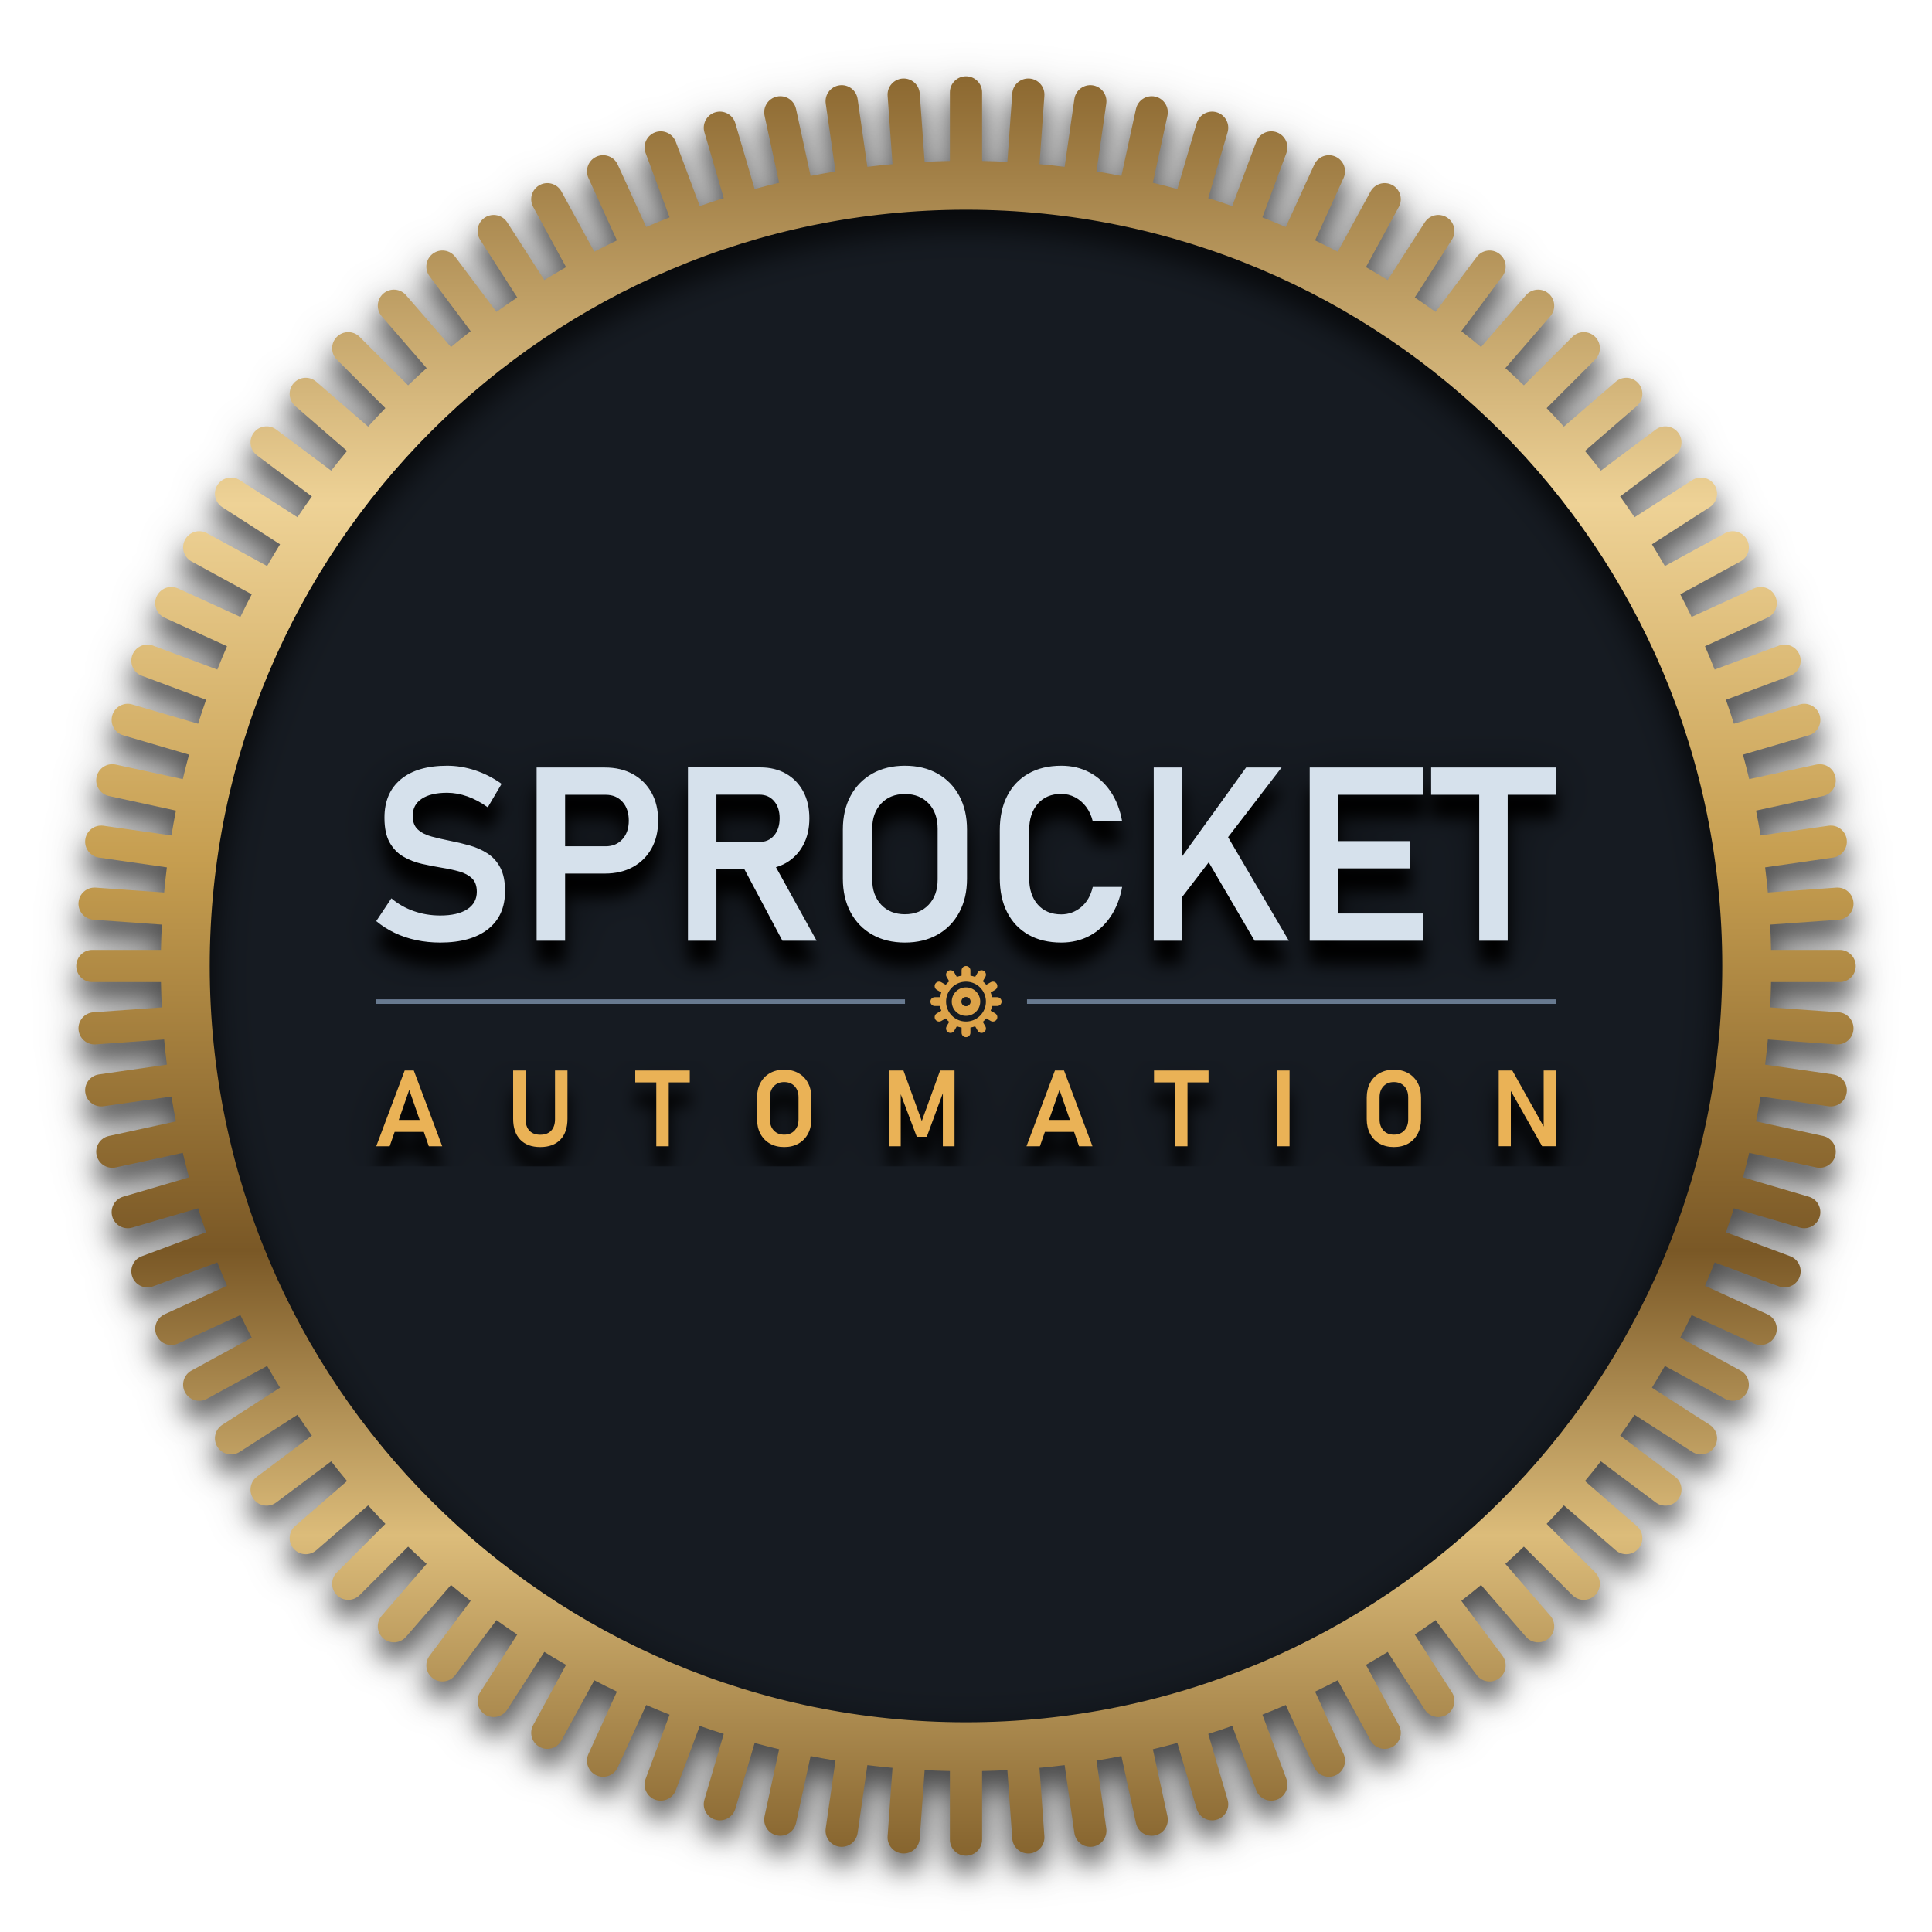
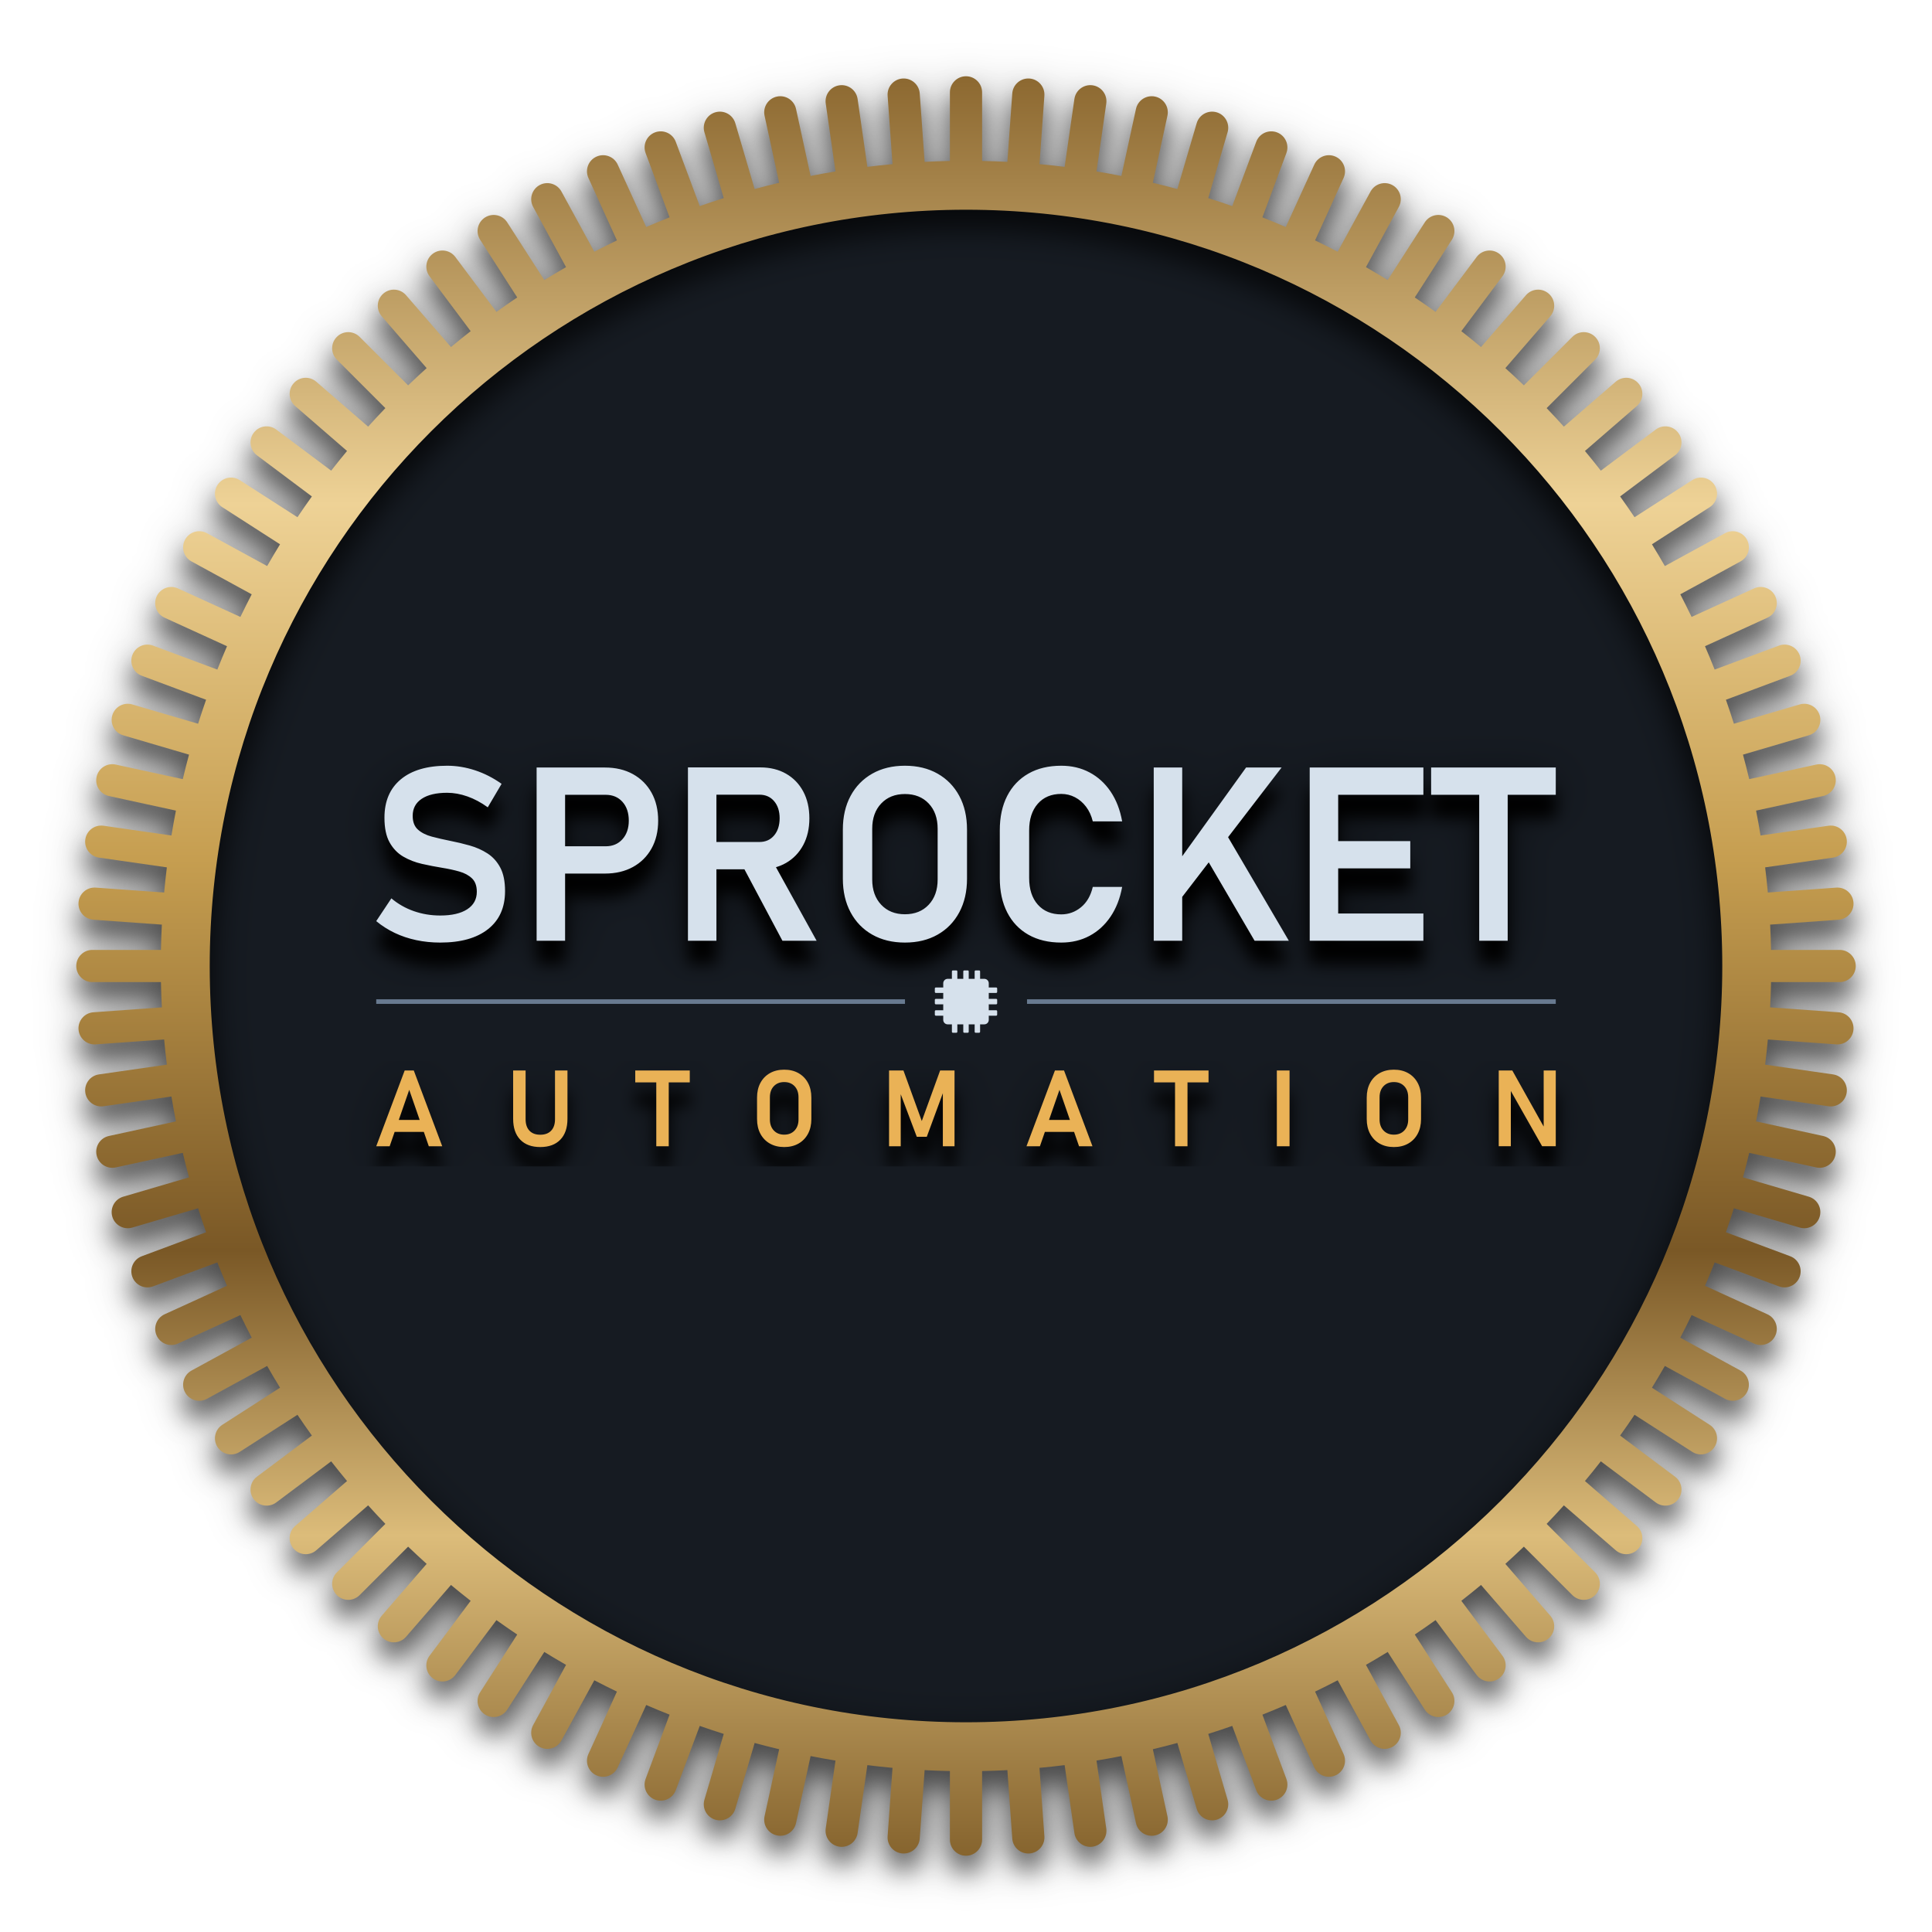
<svg xmlns="http://www.w3.org/2000/svg" viewBox="0 0 760 760" width="760" height="760" role="img" aria-label="Sprocket Automation">
  <defs>
    <linearGradient id="brass" gradientUnits="userSpaceOnUse" x1="0" y1="30.0" x2="0" y2="730.0">
      <stop offset="0.0" stop-color="#8C6830" />
      <stop offset="0.24" stop-color="#EED296" />
      <stop offset="0.44" stop-color="#C69E50" />
      <stop offset="0.66" stop-color="#7A5826" />
      <stop offset="0.82" stop-color="#DCBC7A" />
      <stop offset="1.0" stop-color="#86642E" />
    </linearGradient>
    <linearGradient id="light" gradientUnits="userSpaceOnUse" x1="0" y1="155.0" x2="0" y2="605.0">
      <stop offset="0.0" stop-color="#D6E1EC" />
      <stop offset="0.4" stop-color="#F6FAFD" />
      <stop offset="1.0" stop-color="#C4D1DF" />
    </linearGradient>
    <linearGradient id="amber" gradientUnits="userSpaceOnUse" x1="0" y1="155.0" x2="0" y2="605.0">
      <stop offset="0.0" stop-color="#EAB256" />
      <stop offset="1.0" stop-color="#D2963E" />
    </linearGradient>
    <filter id="cast" x="-25%" y="-25%" width="150%" height="150%" color-interpolation-filters="sRGB">
      <feGaussianBlur in="SourceAlpha" stdDeviation="9" result="ab" />
      <feOffset in="ab" dy="4" result="ao" />
      <feFlood flood-color="#000" flood-opacity="0.5" result="af" />
      <feComposite in="af" in2="ao" operator="in" result="ambient" />
      <feGaussianBlur in="SourceAlpha" stdDeviation="3" result="kb" />
      <feOffset in="kb" dy="9" result="ko" />
      <feFlood flood-color="#000" flood-opacity="1" result="kf" />
      <feComposite in="kf" in2="ko" operator="in" result="key" />
      <feMerge>
        <feMergeNode in="ambient" />
        <feMergeNode in="key" />
        <feMergeNode in="SourceGraphic" />
      </feMerge>
    </filter>
    <filter id="castRing" x="-25%" y="-25%" width="150%" height="150%" color-interpolation-filters="sRGB">
      <feGaussianBlur in="SourceAlpha" stdDeviation="9" result="ab" />
      <feOffset in="ab" dy="4" result="ao" />
      <feFlood flood-color="#000" flood-opacity="0.4" result="af" />
      <feComposite in="af" in2="ao" operator="in" result="ambient" />
      <feGaussianBlur in="SourceAlpha" stdDeviation="5" result="kb" />
      <feOffset in="kb" dy="7" result="ko" />
      <feFlood flood-color="#000" flood-opacity="0.55" result="kf" />
      <feComposite in="kf" in2="ko" operator="in" result="key" />
      <feMerge>
        <feMergeNode in="ambient" />
        <feMergeNode in="key" />
        <feMergeNode in="SourceGraphic" />
      </feMerge>
    </filter>
  </defs>
  <g id="backdrop">
    <circle cx="380" cy="380" r="307" fill="#161B22" />
  </g>
  <path fill="url(#brass)" fill-rule="evenodd" filter="url(#castRing)" d="M696.687,373.668L723.668,373.668A6.332,6.332 0 0 1 723.668,386.332L696.687,386.332A316.75,316.75 0 0 1 696.332,396.276L723.244,398.201A6.332,6.332 0 0 1 722.34,410.833L695.428,408.908A316.75,316.75 0 0 1 694.364,418.801L721.071,422.641A6.332,6.332 0 0 1 719.268,435.177L692.562,431.337A316.75,316.75 0 0 1 690.795,441.129L717.16,446.864A6.332,6.332 0 0 1 714.468,459.24L688.103,453.504A316.75,316.75 0 0 1 685.643,463.145L711.531,470.746A6.332,6.332 0 0 1 707.963,482.898L682.075,475.297A316.75,316.75 0 0 1 678.932,484.737L704.212,494.166A6.332,6.332 0 0 1 699.786,506.033L674.507,496.604A316.75,316.75 0 0 1 670.699,505.796L695.242,517.004A6.332,6.332 0 0 1 689.98,528.525L665.438,517.317A316.75,316.75 0 0 1 660.984,526.214L684.665,539.144A6.332,6.332 0 0 1 678.595,550.26L654.914,537.33A316.75,316.75 0 0 1 649.837,545.887L672.535,560.474A6.332,6.332 0 0 1 665.688,571.128L642.99,556.541A316.75,316.75 0 0 1 637.316,564.714L658.915,580.883A6.332,6.332 0 0 1 651.325,591.022L629.726,574.853A316.75,316.75 0 0 1 623.483,582.6L643.873,600.269A6.332,6.332 0 0 1 635.58,609.84L615.189,592.171A316.75,316.75 0 0 1 608.409,599.454L627.487,618.532A6.332,6.332 0 0 1 618.532,627.487L599.454,608.409A316.75,316.75 0 0 1 592.171,615.189L609.84,635.58A6.332,6.332 0 0 1 600.269,643.873L582.6,623.483A316.75,316.75 0 0 1 574.853,629.726L591.022,651.325A6.332,6.332 0 0 1 580.883,658.915L564.714,637.316A316.75,316.75 0 0 1 556.541,642.99L571.128,665.688A6.332,6.332 0 0 1 560.474,672.535L545.887,649.837A316.75,316.75 0 0 1 537.33,654.914L550.26,678.595A6.332,6.332 0 0 1 539.144,684.665L526.214,660.984A316.75,316.75 0 0 1 517.317,665.438L528.525,689.98A6.332,6.332 0 0 1 517.004,695.242L505.796,670.699A316.75,316.75 0 0 1 496.604,674.507L506.033,699.786A6.332,6.332 0 0 1 494.166,704.212L484.737,678.932A316.75,316.75 0 0 1 475.297,682.075L482.898,707.963A6.332,6.332 0 0 1 470.746,711.531L463.145,685.643A316.75,316.75 0 0 1 453.504,688.103L459.24,714.468A6.332,6.332 0 0 1 446.864,717.16L441.129,690.795A316.75,316.75 0 0 1 431.337,692.562L435.177,719.268A6.332,6.332 0 0 1 422.641,721.071L418.801,694.364A316.75,316.75 0 0 1 408.908,695.428L410.833,722.34A6.332,6.332 0 0 1 398.201,723.244L396.276,696.332A316.75,316.75 0 0 1 386.332,696.687L386.332,723.668A6.332,6.332 0 0 1 373.668,723.668L373.668,696.687A316.75,316.75 0 0 1 363.724,696.332L361.799,723.244A6.332,6.332 0 0 1 349.167,722.34L351.092,695.428A316.75,316.75 0 0 1 341.199,694.364L337.359,721.071A6.332,6.332 0 0 1 324.823,719.268L328.663,692.562A316.75,316.75 0 0 1 318.871,690.795L313.136,717.16A6.332,6.332 0 0 1 300.76,714.468L306.496,688.103A316.75,316.75 0 0 1 296.855,685.643L289.254,711.531A6.332,6.332 0 0 1 277.102,707.963L284.703,682.075A316.75,316.75 0 0 1 275.263,678.932L265.834,704.212A6.332,6.332 0 0 1 253.967,699.786L263.396,674.507A316.75,316.75 0 0 1 254.204,670.699L242.996,695.242A6.332,6.332 0 0 1 231.475,689.98L242.683,665.438A316.75,316.75 0 0 1 233.786,660.984L220.856,684.665A6.332,6.332 0 0 1 209.74,678.595L222.67,654.914A316.75,316.75 0 0 1 214.113,649.837L199.526,672.535A6.332,6.332 0 0 1 188.872,665.688L203.459,642.99A316.75,316.75 0 0 1 195.286,637.316L179.117,658.915A6.332,6.332 0 0 1 168.978,651.325L185.147,629.726A316.75,316.75 0 0 1 177.4,623.483L159.731,643.873A6.332,6.332 0 0 1 150.16,635.58L167.829,615.189A316.75,316.75 0 0 1 160.546,608.409L141.468,627.487A6.332,6.332 0 0 1 132.513,618.532L151.591,599.454A316.75,316.75 0 0 1 144.811,592.171L124.42,609.84A6.332,6.332 0 0 1 116.127,600.269L136.517,582.6A316.75,316.75 0 0 1 130.274,574.853L108.675,591.022A6.332,6.332 0 0 1 101.085,580.883L122.684,564.714A316.75,316.75 0 0 1 117.01,556.541L94.312,571.128A6.332,6.332 0 0 1 87.465,560.474L110.163,545.887A316.75,316.75 0 0 1 105.086,537.33L81.405,550.26A6.332,6.332 0 0 1 75.335,539.144L99.016,526.214A316.75,316.75 0 0 1 94.562,517.317L70.02,528.525A6.332,6.332 0 0 1 64.758,517.004L89.301,505.796A316.75,316.75 0 0 1 85.493,496.604L60.214,506.033A6.332,6.332 0 0 1 55.788,494.166L81.068,484.737A316.75,316.75 0 0 1 77.925,475.297L52.037,482.898A6.332,6.332 0 0 1 48.469,470.746L74.357,463.145A316.75,316.75 0 0 1 71.897,453.504L45.532,459.24A6.332,6.332 0 0 1 42.84,446.864L69.205,441.129A316.75,316.75 0 0 1 67.438,431.337L40.732,435.177A6.332,6.332 0 0 1 38.929,422.641L65.636,418.801A316.75,316.75 0 0 1 64.572,408.908L37.66,410.833A6.332,6.332 0 0 1 36.756,398.201L63.668,396.276A316.75,316.75 0 0 1 63.313,386.332L36.332,386.332A6.332,6.332 0 0 1 36.332,373.668L63.313,373.668A316.75,316.75 0 0 1 63.668,363.724L36.756,361.799A6.332,6.332 0 0 1 37.66,349.167L64.572,351.092A316.75,316.75 0 0 1 65.636,341.199L38.929,337.359A6.332,6.332 0 0 1 40.732,324.823L67.438,328.663A316.75,316.75 0 0 1 69.205,318.871L42.84,313.136A6.332,6.332 0 0 1 45.532,300.76L71.897,306.496A316.75,316.75 0 0 1 74.357,296.855L48.469,289.254A6.332,6.332 0 0 1 52.037,277.102L77.925,284.703A316.75,316.75 0 0 1 81.068,275.263L55.788,265.834A6.332,6.332 0 0 1 60.214,253.967L85.493,263.396A316.75,316.75 0 0 1 89.301,254.204L64.758,242.996A6.332,6.332 0 0 1 70.02,231.475L94.562,242.683A316.75,316.75 0 0 1 99.016,233.786L75.335,220.856A6.332,6.332 0 0 1 81.405,209.74L105.086,222.67A316.75,316.75 0 0 1 110.163,214.113L87.465,199.526A6.332,6.332 0 0 1 94.312,188.872L117.01,203.459A316.75,316.75 0 0 1 122.684,195.286L101.085,179.117A6.332,6.332 0 0 1 108.675,168.978L130.274,185.147A316.75,316.75 0 0 1 136.517,177.4L116.127,159.731A6.332,6.332 0 0 1 124.42,150.16L144.811,167.829A316.75,316.75 0 0 1 151.591,160.546L132.513,141.468A6.332,6.332 0 0 1 141.468,132.513L160.546,151.591A316.75,316.75 0 0 1 167.829,144.811L150.16,124.42A6.332,6.332 0 0 1 159.731,116.127L177.4,136.517A316.75,316.75 0 0 1 185.147,130.274L168.978,108.675A6.332,6.332 0 0 1 179.117,101.085L195.286,122.684A316.75,316.75 0 0 1 203.459,117.01L188.872,94.312A6.332,6.332 0 0 1 199.526,87.465L214.113,110.163A316.75,316.75 0 0 1 222.67,105.086L209.74,81.405A6.332,6.332 0 0 1 220.856,75.335L233.786,99.016A316.75,316.75 0 0 1 242.683,94.562L231.475,70.02A6.332,6.332 0 0 1 242.996,64.758L254.204,89.301A316.75,316.75 0 0 1 263.396,85.493L253.967,60.214A6.332,6.332 0 0 1 265.834,55.788L275.263,81.068A316.75,316.75 0 0 1 284.703,77.925L277.102,52.037A6.332,6.332 0 0 1 289.254,48.469L296.855,74.357A316.75,316.75 0 0 1 306.496,71.897L300.76,45.532A6.332,6.332 0 0 1 313.136,42.84L318.871,69.205A316.75,316.75 0 0 1 328.663,67.438L324.823,40.732A6.332,6.332 0 0 1 337.359,38.929L341.199,65.636A316.75,316.75 0 0 1 351.092,64.572L349.167,37.66A6.332,6.332 0 0 1 361.799,36.756L363.724,63.668A316.75,316.75 0 0 1 373.668,63.313L373.668,36.332A6.332,6.332 0 0 1 386.332,36.332L386.332,63.313A316.75,316.75 0 0 1 396.276,63.668L398.201,36.756A6.332,6.332 0 0 1 410.833,37.66L408.908,64.572A316.75,316.75 0 0 1 418.801,65.636L422.641,38.929A6.332,6.332 0 0 1 435.177,40.732L431.337,67.438A316.75,316.75 0 0 1 441.129,69.205L446.864,42.84A6.332,6.332 0 0 1 459.24,45.532L453.504,71.897A316.75,316.75 0 0 1 463.145,74.357L470.746,48.469A6.332,6.332 0 0 1 482.898,52.037L475.297,77.925A316.75,316.75 0 0 1 484.737,81.068L494.166,55.788A6.332,6.332 0 0 1 506.033,60.214L496.604,85.493A316.75,316.75 0 0 1 505.796,89.301L517.004,64.758A6.332,6.332 0 0 1 528.525,70.02L517.317,94.562A316.75,316.75 0 0 1 526.214,99.016L539.144,75.335A6.332,6.332 0 0 1 550.26,81.405L537.33,105.086A316.75,316.75 0 0 1 545.887,110.163L560.474,87.465A6.332,6.332 0 0 1 571.128,94.312L556.541,117.01A316.75,316.75 0 0 1 564.714,122.684L580.883,101.085A6.332,6.332 0 0 1 591.022,108.675L574.853,130.274A316.75,316.75 0 0 1 582.6,136.517L600.269,116.127A6.332,6.332 0 0 1 609.84,124.42L592.171,144.811A316.75,316.75 0 0 1 599.454,151.591L618.532,132.513A6.332,6.332 0 0 1 627.487,141.468L608.409,160.546A316.75,316.75 0 0 1 615.189,167.829L635.58,150.16A6.332,6.332 0 0 1 643.873,159.731L623.483,177.4A316.75,316.75 0 0 1 629.726,185.147L651.325,168.978A6.332,6.332 0 0 1 658.915,179.117L637.316,195.286A316.75,316.75 0 0 1 642.99,203.459L665.688,188.872A6.332,6.332 0 0 1 672.535,199.526L649.837,214.113A316.75,316.75 0 0 1 654.914,222.67L678.595,209.74A6.332,6.332 0 0 1 684.665,220.856L660.984,233.786A316.75,316.75 0 0 1 665.438,242.683L689.98,231.475A6.332,6.332 0 0 1 695.242,242.996L670.699,254.204A316.75,316.75 0 0 1 674.507,263.396L699.786,253.967A6.332,6.332 0 0 1 704.212,265.834L678.932,275.263A316.75,316.75 0 0 1 682.075,284.703L707.963,277.102A6.332,6.332 0 0 1 711.531,289.254L685.643,296.855A316.75,316.75 0 0 1 688.103,306.496L714.468,300.76A6.332,6.332 0 0 1 717.16,313.136L690.795,318.871A316.75,316.75 0 0 1 692.562,328.663L719.268,324.823A6.332,6.332 0 0 1 721.071,337.359L694.364,341.199A316.75,316.75 0 0 1 695.428,351.092L722.34,349.167A6.332,6.332 0 0 1 723.244,361.799L696.332,363.724A316.75,316.75 0 0 1 696.687,373.668ZM677.5,380A297.5,297.5 0 1 0 82.5,380A297.5,297.5 0 1 0 677.5,380Z" />
  <g transform="translate(144.250,370.078)">
    <path fill="url(#light)" filter="url(#cast)" d="M28.922 0.703Q24 0.703 19.477 -0.258Q14.953 -1.219 11.004 -3.105Q7.055 -4.992 3.75 -7.734L9.703 -16.688Q13.617 -13.383 18.539 -11.66Q23.461 -9.938 28.922 -9.938Q35.766 -9.938 39.539 -12.387Q43.312 -14.836 43.312 -19.266V-19.312Q43.312 -22.734 41.414 -24.551Q39.516 -26.367 36.422 -27.246Q33.328 -28.125 29.672 -28.711Q25.758 -29.344 21.762 -30.246Q17.766 -31.148 14.414 -33.094Q11.062 -35.039 9.023 -38.672Q6.984 -42.305 6.984 -48.375V-48.422Q6.984 -58.172 13.43 -63.516Q19.875 -68.859 31.641 -68.859Q37.148 -68.859 42.633 -67.055Q48.117 -65.25 53.062 -61.734L47.625 -52.5Q43.711 -55.336 39.633 -56.777Q35.555 -58.219 31.641 -58.219Q25.195 -58.219 21.645 -55.852Q18.094 -53.484 18.094 -49.172V-49.125Q18.094 -45.562 20.18 -43.711Q22.266 -41.859 25.629 -40.969Q28.992 -40.078 32.859 -39.305Q36.703 -38.555 40.523 -37.477Q44.344 -36.398 47.496 -34.371Q50.648 -32.344 52.535 -28.805Q54.422 -25.266 54.422 -19.594V-19.5Q54.422 -9.867 47.742 -4.582Q41.062 0.703 28.922 0.703ZM72.232 -26.438V-37.172H94.029Q98.107 -37.172 100.603 -39.953Q103.099 -42.735 103.099 -47.25Q103.099 -51.867 100.616 -54.645Q98.133 -57.422 94.029 -57.422H72.232V-68.156H93.701Q100.025 -68.156 104.726 -65.555Q109.427 -62.953 112.041 -58.266Q114.654 -53.578 114.654 -47.25Q114.654 -40.969 112.037 -36.281Q109.419 -31.594 104.712 -29.016Q100.006 -26.438 93.701 -26.438ZM66.842 0V-68.156H78.045V0ZM131.011 -28.125V-38.859H154.496Q158.081 -38.859 160.249 -41.414Q162.417 -43.969 162.441 -48.164Q162.441 -52.359 160.273 -54.914Q158.105 -57.469 154.496 -57.469H131.011V-68.203H154.824Q160.636 -68.203 164.984 -65.707Q169.331 -63.211 171.734 -58.711Q174.136 -54.211 174.136 -48.164Q174.136 -42.141 171.71 -37.629Q169.285 -33.117 164.96 -30.621Q160.636 -28.125 154.824 -28.125ZM126.371 0V-68.203H137.574V0ZM163.542 0 147.464 -30.234 159.089 -32.391 176.996 0ZM211.728 0.703Q204.368 0.703 198.872 -2.414Q193.375 -5.531 190.341 -11.203Q187.306 -16.875 187.306 -24.422V-43.734Q187.306 -51.328 190.341 -56.977Q193.375 -62.625 198.872 -65.742Q204.368 -68.859 211.728 -68.859Q219.088 -68.859 224.584 -65.742Q230.08 -62.625 233.115 -56.977Q236.15 -51.328 236.15 -43.734V-24.422Q236.15 -16.875 233.115 -11.203Q230.08 -5.531 224.584 -2.414Q219.088 0.703 211.728 0.703ZM211.718 -10.43Q217.564 -10.43 221.079 -14.179Q224.595 -17.928 224.595 -24.094V-44.062Q224.595 -50.27 221.08 -53.998Q217.565 -57.727 211.728 -57.727Q205.915 -57.727 202.388 -53.998Q198.86 -50.27 198.86 -44.062V-24.094Q198.86 -17.928 202.388 -14.179Q205.915 -10.43 211.718 -10.43ZM273.225 0.703Q265.749 0.703 260.323 -2.367Q254.897 -5.438 251.968 -11.145Q249.038 -16.852 249.038 -24.703V-43.406Q249.038 -51.305 251.968 -57Q254.897 -62.695 260.323 -65.777Q265.749 -68.859 273.225 -68.859Q279.413 -68.859 284.382 -66.211Q289.35 -63.562 292.655 -58.664Q295.96 -53.766 297.179 -46.969H285.624Q284.804 -50.32 282.975 -52.734Q281.147 -55.148 278.628 -56.461Q276.108 -57.773 273.225 -57.773Q267.39 -57.773 263.991 -53.906Q260.593 -50.039 260.593 -43.406V-24.703Q260.593 -18.07 263.991 -14.227Q267.39 -10.383 273.225 -10.383Q277.561 -10.383 280.983 -13.184Q284.405 -15.984 285.624 -21.188H297.179Q295.936 -14.414 292.62 -9.504Q289.304 -4.594 284.358 -1.945Q279.413 0.703 273.225 0.703ZM317.333 -12.75 317.215 -28.266 345.926 -68.156H359.895ZM309.598 0V-68.156H320.801V0ZM349.278 0 328.559 -35.438 337.864 -42.422 362.754 0ZM370.955 0V-68.156H382.158V0ZM375.596 0V-10.734H415.674V0ZM375.596 -28.477V-39.211H410.518V-28.477ZM375.596 -57.422V-68.156H415.674V-57.422ZM437.633 0V-62.578H448.836V0ZM418.719 -57.422V-68.156H467.75V-57.422Z" />
  </g>
  <g transform="translate(147.385,450.909)">
    <path fill="url(#amber)" filter="url(#cast)" d="M0.615 0 11.812 -29.818H15.381L26.578 0H21.297L13.597 -22.21L5.896 0ZM5.886 -5.66V-10.356H21.574V-5.66ZM65.136 0.308Q60.055 0.308 57.264 -2.594Q54.472 -5.496 54.472 -10.787V-29.818H59.374V-10.644Q59.374 -7.731 60.88 -6.132Q62.387 -4.532 65.136 -4.532Q67.905 -4.532 69.422 -6.132Q70.94 -7.731 70.94 -10.644V-29.818H75.841V-10.787Q75.841 -5.496 73.04 -2.594Q70.238 0.308 65.136 0.308ZM110.78 0V-27.378H115.681V0ZM102.505 -25.122V-29.818H123.956V-25.122ZM161.099 0.308Q157.879 0.308 155.475 -1.056Q153.07 -2.42 151.742 -4.901Q150.415 -7.383 150.415 -10.685V-19.134Q150.415 -22.456 151.742 -24.927Q153.07 -27.398 155.475 -28.762Q157.879 -30.126 161.099 -30.126Q164.319 -30.126 166.724 -28.762Q169.128 -27.398 170.456 -24.927Q171.784 -22.456 171.784 -19.134V-10.685Q171.784 -7.383 170.456 -4.901Q169.128 -2.42 166.724 -1.056Q164.319 0.308 161.099 0.308ZM161.095 -4.563Q163.653 -4.563 165.191 -6.203Q166.729 -7.844 166.729 -10.541V-19.277Q166.729 -21.993 165.191 -23.624Q163.653 -25.255 161.099 -25.255Q158.556 -25.255 157.013 -23.624Q155.47 -21.993 155.47 -19.277V-10.541Q155.47 -7.844 157.013 -6.203Q158.556 -4.563 161.095 -4.563ZM215.223 -9.926 222.442 -29.818H228.102V0H223.508V-22.743L223.713 -21.431L217.192 -3.732H213.254L206.733 -21.021L206.938 -22.743V0H202.344V-29.818H208.004ZM256.406 0 267.603 -29.818H271.172L282.369 0H277.088L269.387 -22.21L261.687 0ZM261.677 -5.66V-10.356H277.365V-5.66ZM314.847 0V-27.378H319.748V0ZM306.572 -25.122V-29.818H328.023V-25.122ZM359.895 -29.818V0H354.891V-29.818ZM400.935 0.308Q397.715 0.308 395.31 -1.056Q392.906 -2.42 391.578 -4.901Q390.25 -7.383 390.25 -10.685V-19.134Q390.25 -22.456 391.578 -24.927Q392.906 -27.398 395.31 -28.762Q397.715 -30.126 400.935 -30.126Q404.155 -30.126 406.56 -28.762Q408.964 -27.398 410.292 -24.927Q411.62 -22.456 411.62 -19.134V-10.685Q411.62 -7.383 410.292 -4.901Q408.964 -2.42 406.56 -1.056Q404.155 0.308 400.935 0.308ZM400.931 -4.563Q403.488 -4.563 405.026 -6.203Q406.564 -7.844 406.564 -10.541V-19.277Q406.564 -21.993 405.027 -23.624Q403.489 -25.255 400.935 -25.255Q398.392 -25.255 396.849 -23.624Q395.306 -21.993 395.306 -19.277V-10.541Q395.306 -7.844 396.849 -6.203Q398.392 -4.563 400.931 -4.563ZM442.18 -0.021V-29.818H447.512L460.35 -6.868L459.857 -6.337V-29.818H464.615V-0.021H459.242L446.445 -22.622L446.938 -23.153V-0.021Z" />
  </g>
  <path stroke="#687A90" stroke-width="1.8" d="M148.0,394.0H356.0" />
  <path stroke="#687A90" stroke-width="1.8" d="M404.0,394.0H612.0" />
-   <path fill="url(#amber)" fill-rule="evenodd" d="M390.214,392.264L392.264,392.264A1.736,1.736 0 0 1 392.264,395.736L390.214,395.736A10.36,10.36 0 0 1 389.713,397.603L391.489,398.629A1.736,1.736 0 0 1 389.753,401.635L387.977,400.61A10.36,10.36 0 0 1 386.61,401.977L387.635,403.753A1.736,1.736 0 0 1 384.629,405.489L383.603,403.713A10.36,10.36 0 0 1 381.736,404.214L381.736,406.264A1.736,1.736 0 0 1 378.264,406.264L378.264,404.214A10.36,10.36 0 0 1 376.397,403.713L375.371,405.489A1.736,1.736 0 0 1 372.365,403.753L373.39,401.977A10.36,10.36 0 0 1 372.023,400.61L370.247,401.635A1.736,1.736 0 0 1 368.511,398.629L370.287,397.603A10.36,10.36 0 0 1 369.786,395.736L367.736,395.736A1.736,1.736 0 0 1 367.736,392.264L369.786,392.264A10.36,10.36 0 0 1 370.287,390.397L368.511,389.371A1.736,1.736 0 0 1 370.247,386.365L372.023,387.39A10.36,10.36 0 0 1 373.39,386.023L372.365,384.247A1.736,1.736 0 0 1 375.371,382.511L376.397,384.287A10.36,10.36 0 0 1 378.264,383.786L378.264,381.736A1.736,1.736 0 0 1 381.736,381.736L381.736,383.786A10.36,10.36 0 0 1 383.603,384.287L384.629,382.511A1.736,1.736 0 0 1 387.635,384.247L386.61,386.023A10.36,10.36 0 0 1 387.977,387.39L389.753,386.365A1.736,1.736 0 0 1 391.489,389.371L389.713,390.397A10.36,10.36 0 0 1 390.214,392.264ZM387.84,394A7.84,7.84 0 1 0 372.16,394A7.84,7.84 0 1 0 387.84,394ZM385.6,394A5.6,5.6 0 1 0 374.4,394A5.6,5.6 0 1 0 385.6,394ZM381.82,394A1.82,1.82 0 1 0 378.18,394A1.82,1.82 0 1 0 381.82,394Z" />
+   <g transform="translate(380.000,394.000) scale(0.09733)" fill="url(#light)">
+     <rect x="-57" y="-126" width="22" height="38" rx="4" />
+     <rect x="-57" y="88" width="22" height="38" rx="4" />
+     <rect x="-126" y="-57" width="38" height="22" rx="4" />
+     <rect x="88" y="-57" width="38" height="22" rx="4" />
+     <rect x="-11" y="-126" width="22" height="38" rx="4" />
+     <rect x="-11" y="88" width="22" height="38" rx="4" />
+     <rect x="-126" y="-11" width="38" height="22" rx="4" />
+     <rect x="88" y="-11" width="38" height="22" rx="4" />
+     <rect x="35" y="-126" width="22" height="38" rx="4" />
+     <rect x="35" y="88" width="22" height="38" rx="4" />
+     <rect x="-126" y="35" width="38" height="22" rx="4" />
+     <rect x="88" y="35" width="38" height="22" rx="4" />
+     <rect x="-92" y="-92" width="184" height="184" rx="18" />
+   </g>
</svg>
